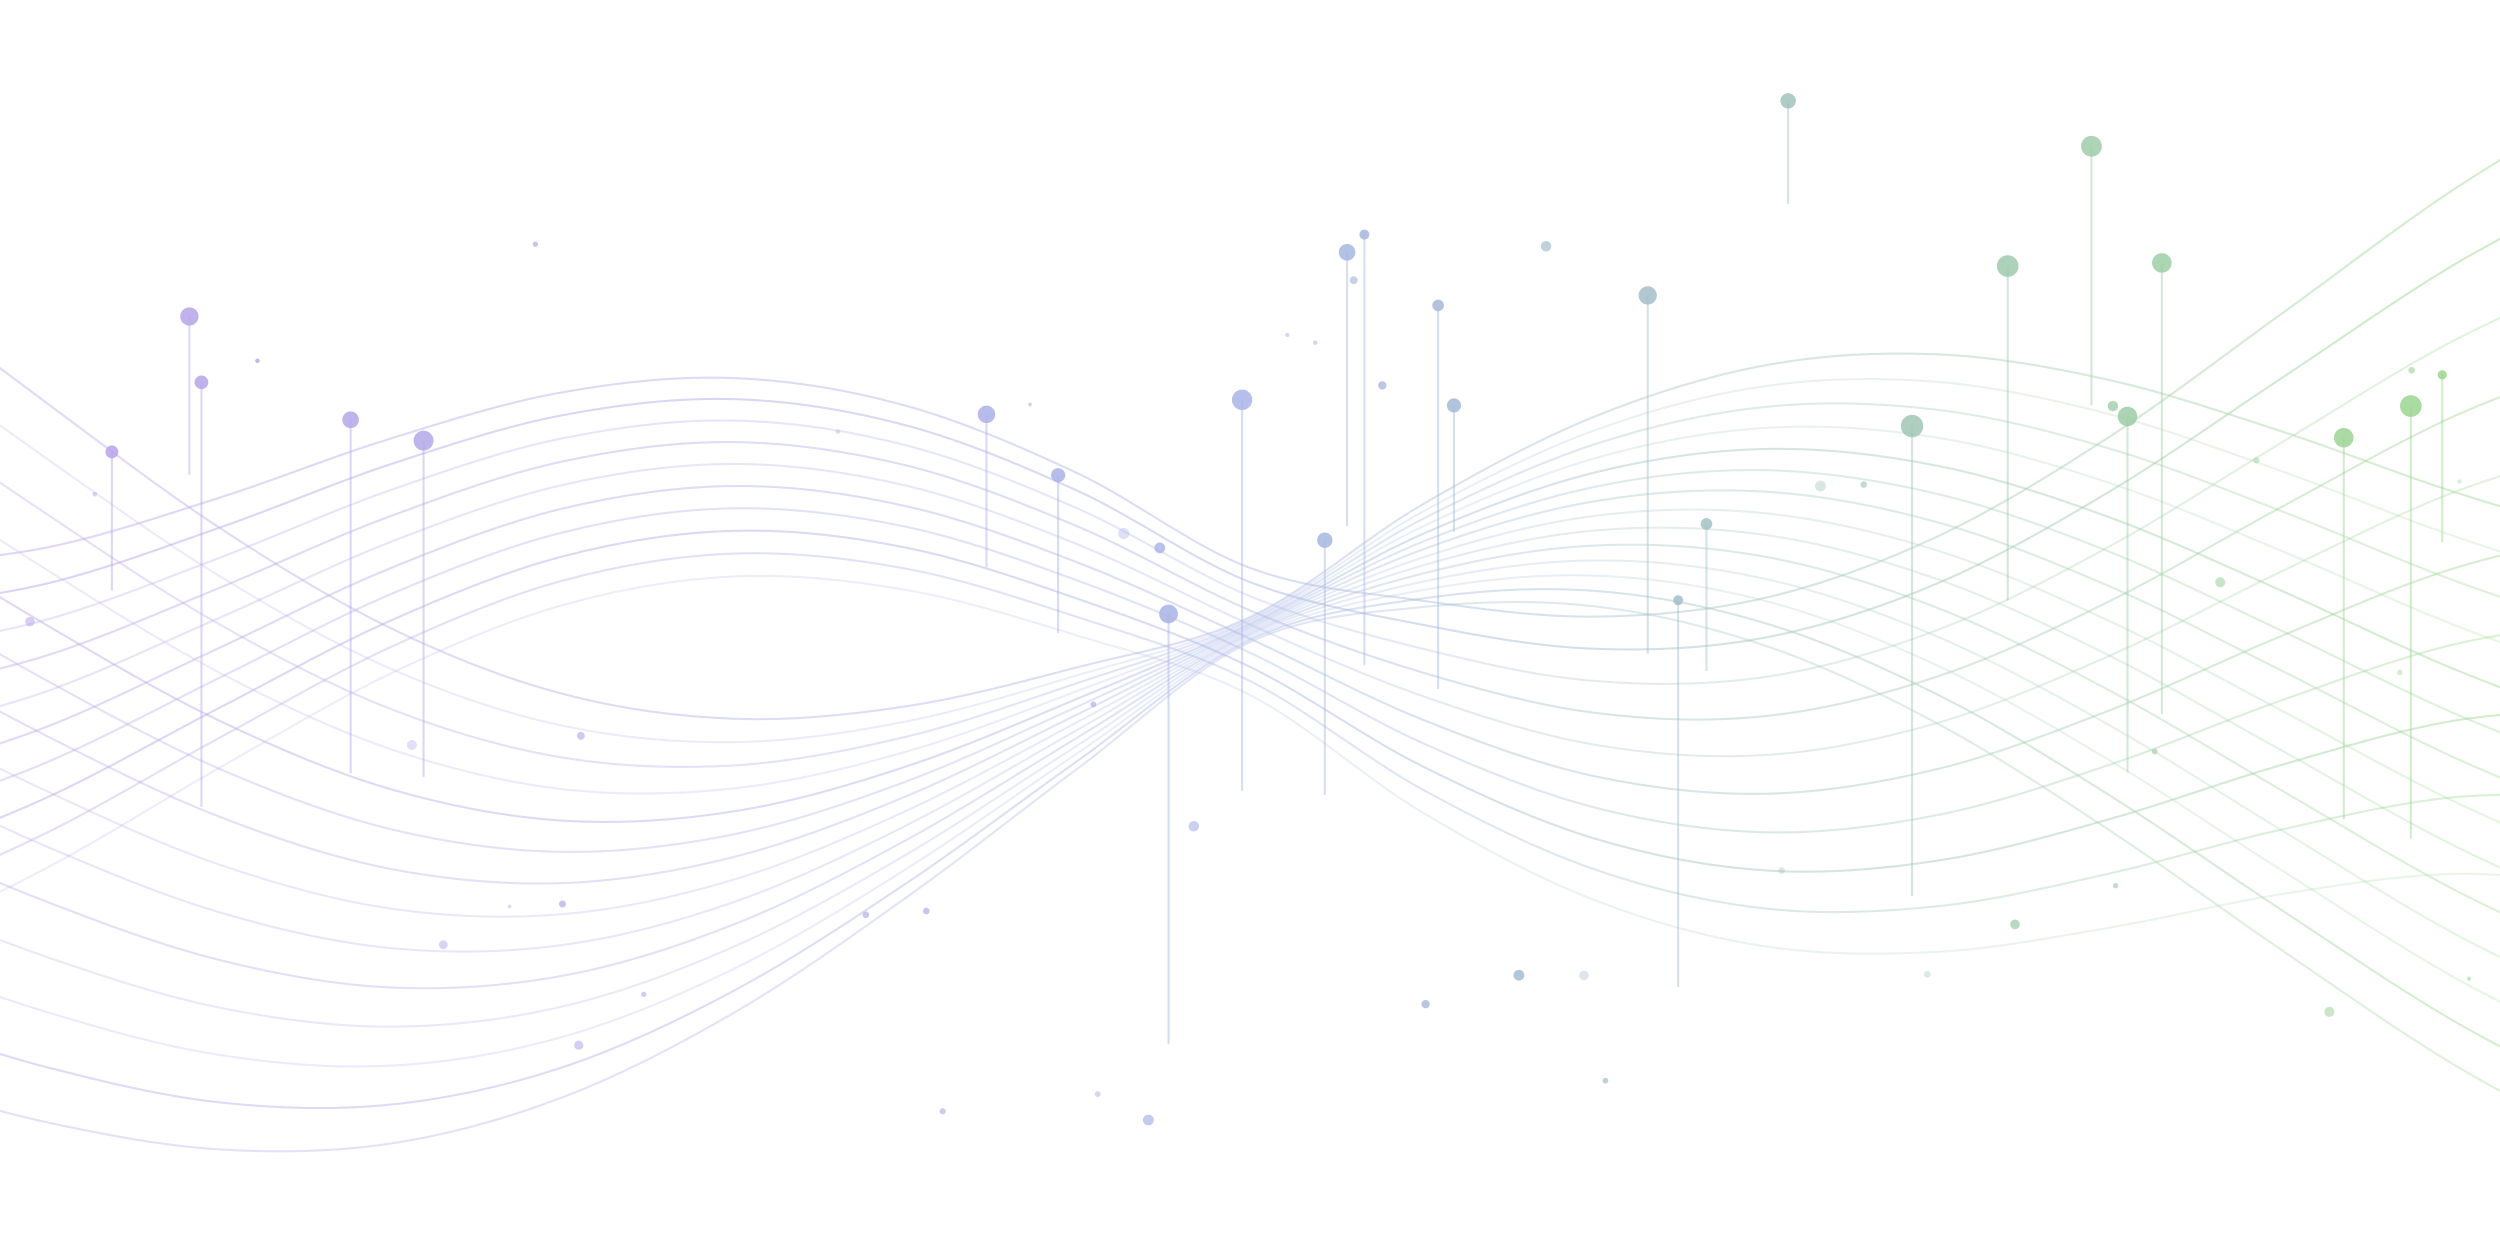
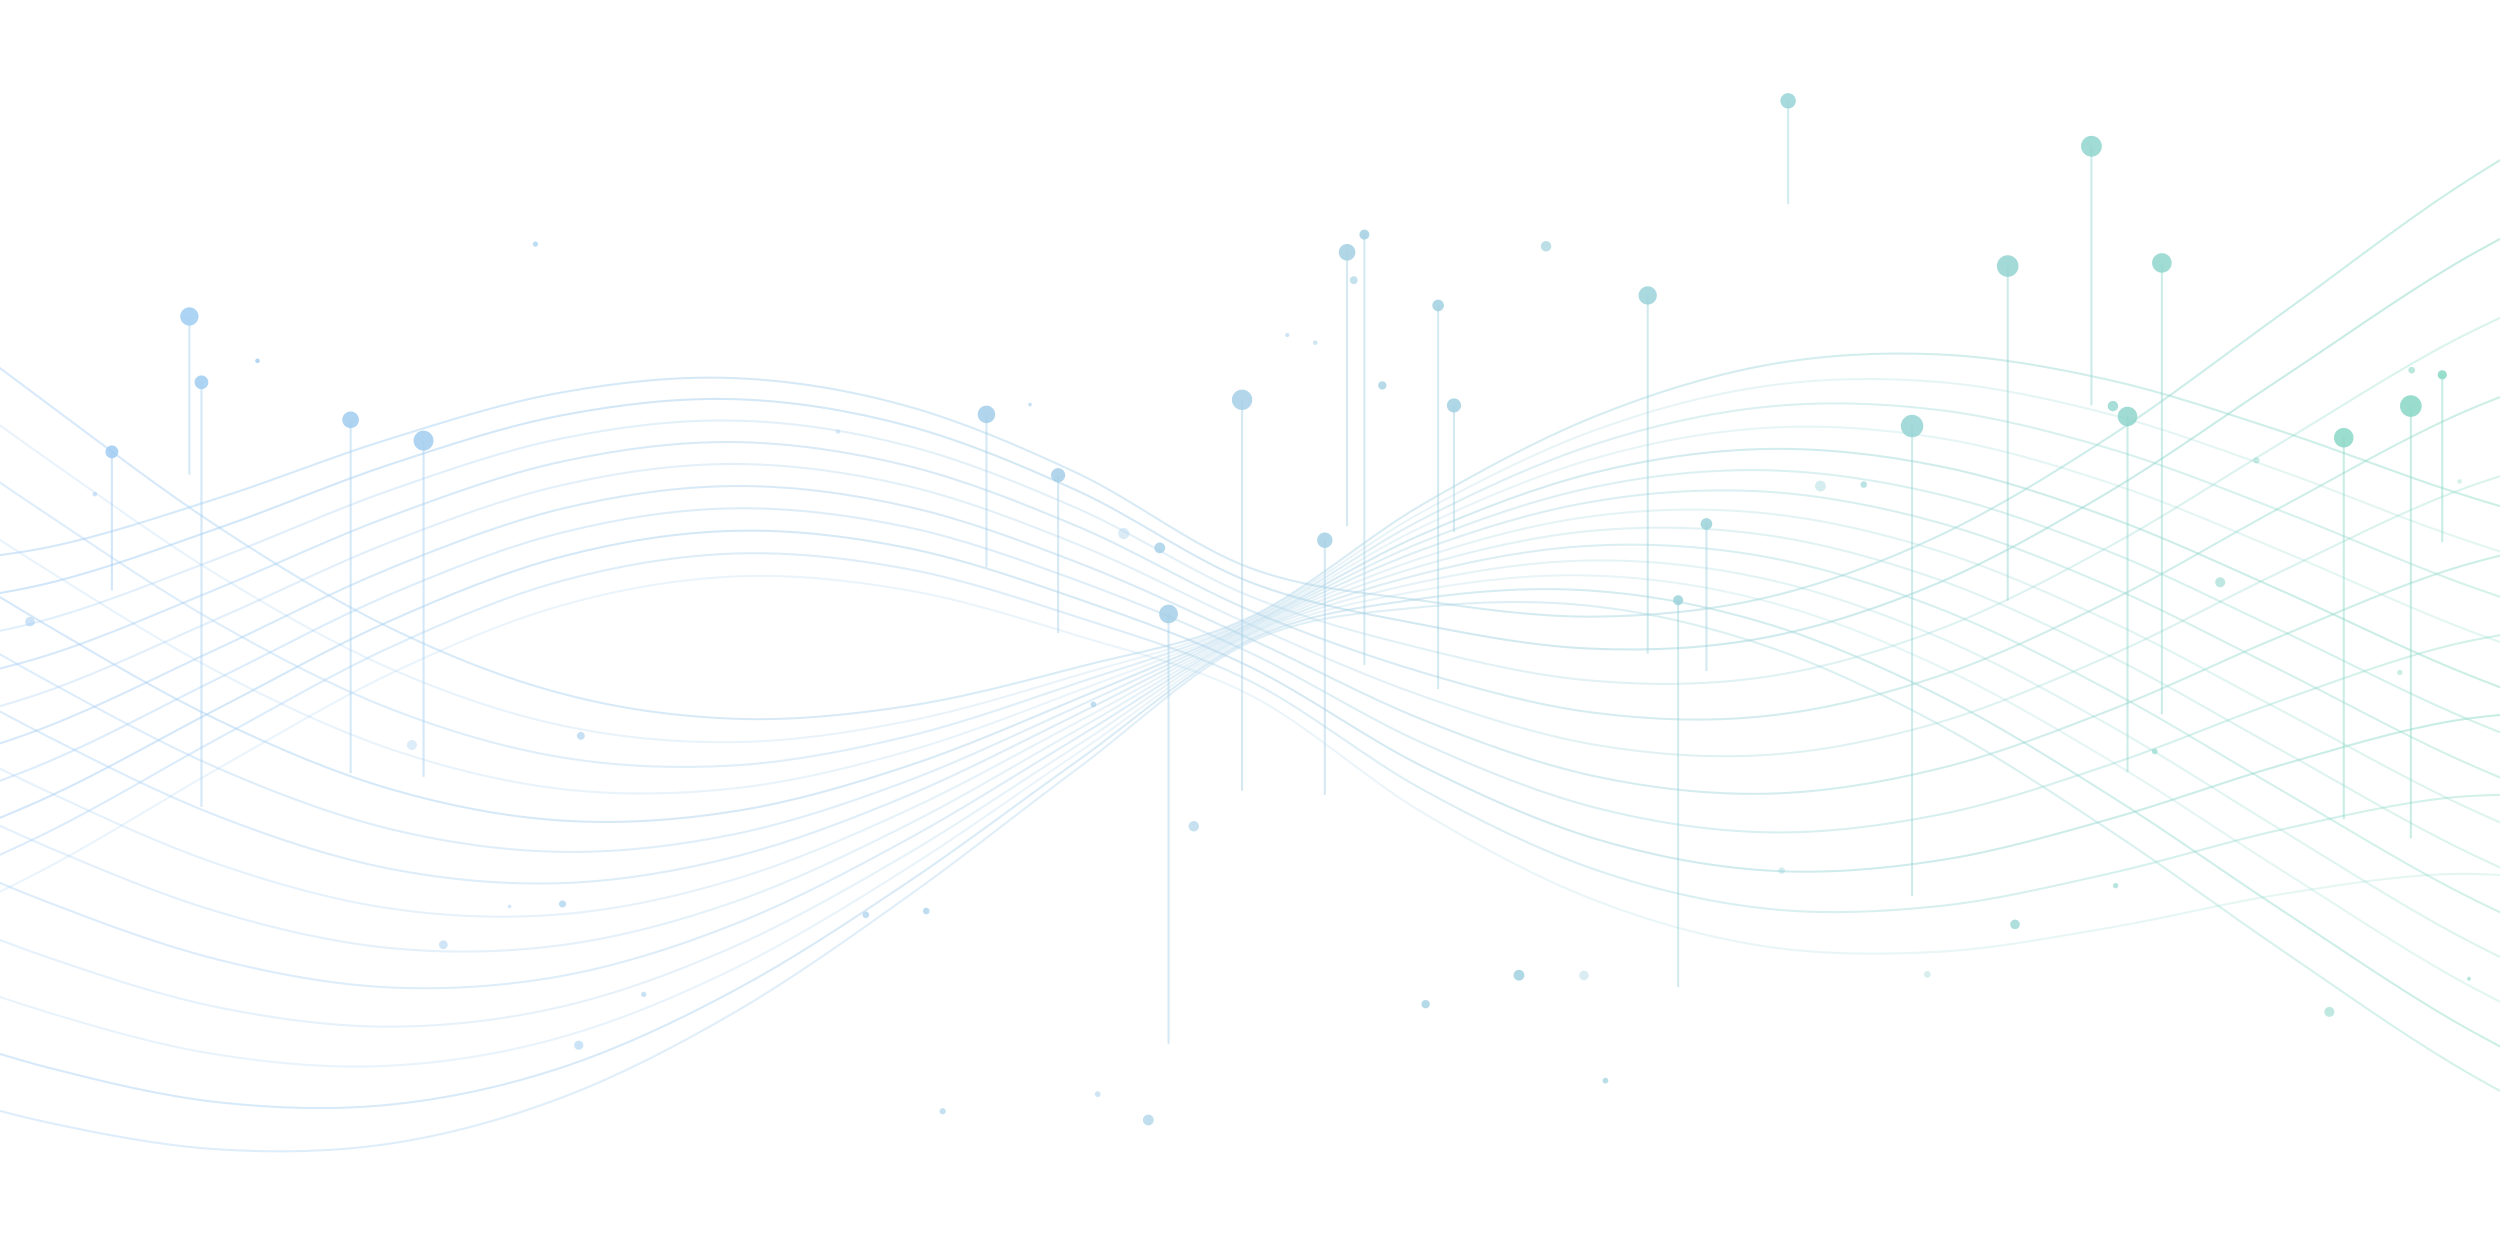
<svg xmlns="http://www.w3.org/2000/svg" viewBox="0 0 1200 600" width="1200" height="600">
  <defs>
    <linearGradient id="g" gradientUnits="userSpaceOnUse" x1="0" y1="0" x2="1200" y2="0">
-       <stop offset="0" stop-color="#b9a2ea" />
-       <stop offset="0.5" stop-color="#a7b4e6" />
-       <stop offset="1" stop-color="#9ad88a" />
+       <stop offset="0" stop-color="#9fcbf3" />
+       <stop offset="0.5" stop-color="#a6cfe6" />
+       <stop offset="1" stop-color="#86d8c2" />
    </linearGradient>
  </defs>
  <g fill="none" stroke="url(#g)" stroke-width="1">
    <path d="M-60.0 131.1C-46.3 141.5 -5.0 173.2 22.5 193.5C50.0 213.9 77.5 235.1 105.0 253.1C132.5 271.1 160.0 288.2 187.5 301.5C215.0 314.9 242.5 325.8 270.0 333.0C297.5 340.3 325.0 344.0 352.5 345.0C380.0 346.0 407.5 343.2 435.0 339.0C462.5 334.9 490.0 327.3 517.5 320.2C545.0 313.0 572.5 309.2 600.0 296.2C627.5 283.3 655.0 258.3 682.5 242.3C710.0 226.3 737.5 211.3 765.0 200.1C792.5 189.0 820.0 180.4 847.5 175.3C875.0 170.3 902.5 168.9 930.0 170.1C957.5 171.2 985.0 176.3 1012.5 182.4C1040.0 188.6 1067.5 198.1 1095.0 207.0C1122.5 216.0 1150.0 227.1 1177.5 236.0C1205.0 244.9 1246.3 256.3 1260.0 260.4" stroke-opacity="0.42" />
    <path d="M-60.0 160.6C-46.3 170.6 -5.0 200.9 22.5 220.2C50.0 239.5 77.5 259.5 105.0 276.3C132.5 293.1 160.0 309.0 187.5 321.0C215.0 333.0 242.5 342.5 270.0 348.3C297.5 354.2 325.0 356.6 352.5 356.2C380.0 355.9 407.5 351.7 435.0 346.3C462.5 340.9 490.0 332.2 517.5 324.0C545.0 315.8 572.5 310.1 600.0 297.0C627.5 284.0 655.0 260.9 682.5 245.8C710.0 230.8 737.5 216.8 765.0 206.7C792.5 196.7 820.0 189.2 847.5 185.3C875.0 181.4 902.5 181.1 930.0 183.3C957.5 185.6 985.0 191.7 1012.5 198.8C1040.0 206.0 1067.5 216.4 1095.0 226.1C1122.5 235.9 1150.0 247.7 1177.5 257.2C1205.0 266.8 1246.3 279.0 1260.0 283.4" stroke-opacity="0.23" />
    <path d="M-60.0 190.2C-46.3 199.6 -5.0 228.6 22.5 246.8C50.0 265.1 77.5 284.0 105.0 299.5C132.5 315.1 160.0 329.6 187.5 340.3C215.0 351.0 242.5 359.1 270.0 363.6C297.5 368.1 325.0 369.0 352.5 367.4C380.0 365.7 407.5 360.2 435.0 353.6C462.5 347.0 490.0 337.0 517.5 327.7C545.0 318.5 572.5 310.9 600.0 297.8C627.5 284.8 655.0 263.4 682.5 249.3C710.0 235.3 737.5 222.4 765.0 213.4C792.5 204.4 820.0 198.1 847.5 195.3C875.0 192.5 902.5 193.4 930.0 196.7C957.5 200.0 985.0 207.2 1012.5 215.3C1040.0 223.4 1067.5 234.7 1095.0 245.3C1122.5 255.8 1150.0 268.3 1177.5 278.5C1205.0 288.7 1246.3 301.7 1260.0 306.3" stroke-opacity="0.35" />
    <path d="M-60.0 219.8C-46.3 228.7 -5.0 256.3 22.5 273.5C50.0 290.6 77.5 308.3 105.0 322.7C132.5 337.1 160.0 350.2 187.5 359.6C215.0 368.9 242.5 375.6 270.0 378.8C297.5 381.9 325.0 381.4 352.5 378.4C380.0 375.4 407.5 368.6 435.0 360.8C462.5 353.0 490.0 341.9 517.5 331.5C545.0 321.1 572.5 311.8 600.0 298.7C627.5 285.6 655.0 266.0 682.5 252.9C710.0 239.8 737.5 228.1 765.0 220.1C792.5 212.2 820.0 207.1 847.5 205.4C875.0 203.7 902.5 205.7 930.0 210.1C957.5 214.5 985.0 222.7 1012.5 231.8C1040.0 240.8 1067.5 253.0 1095.0 264.4C1122.5 275.7 1150.0 289.0 1177.5 299.8C1205.0 310.6 1246.3 324.3 1260.0 329.2" stroke-opacity="0.24" />
    <path d="M-60.0 249.4C-46.3 257.9 -5.0 284.0 22.5 300.1C50.0 316.2 77.5 332.7 105.0 345.8C132.5 358.9 160.0 370.8 187.5 378.8C215.0 386.8 242.5 392.1 270.0 393.9C297.5 395.6 325.0 393.8 352.5 389.4C380.0 385.1 407.5 377.0 435.0 367.9C462.5 358.9 490.0 346.7 517.5 335.2C545.0 323.8 572.5 312.6 600.0 299.5C627.5 286.4 655.0 268.6 682.5 256.5C710.0 244.4 737.5 233.8 765.0 226.9C792.5 220.1 820.0 216.1 847.5 215.5C875.0 215.0 902.5 218.1 930.0 223.6C957.5 229.0 985.0 238.3 1012.5 248.3C1040.0 258.3 1067.5 271.4 1095.0 283.5C1122.5 295.6 1150.0 309.6 1177.5 321.0C1205.0 332.4 1246.3 346.8 1260.0 352.0" stroke-opacity="0.43" />
    <path d="M-60.0 279.0C-46.3 287.0 -5.0 311.7 22.5 326.7C50.0 341.7 77.5 357.0 105.0 368.9C132.5 380.8 160.0 391.3 187.5 398.0C215.0 404.6 242.5 408.5 270.0 408.9C297.5 409.3 325.0 406.0 352.5 400.4C380.0 394.8 407.5 385.3 435.0 375.1C462.5 364.8 490.0 351.4 517.5 339.0C545.0 326.5 572.5 313.5 600.0 300.4C627.5 287.2 655.0 271.3 682.5 260.2C710.0 249.1 737.5 239.5 765.0 233.8C792.5 228.0 820.0 225.2 847.5 225.7C875.0 226.3 902.5 230.6 930.0 237.1C957.5 243.6 985.0 253.9 1012.5 264.8C1040.0 275.8 1067.5 289.8 1095.0 302.7C1122.5 315.6 1150.0 330.2 1177.5 342.2C1205.0 354.2 1246.3 369.3 1260.0 374.8" stroke-opacity="0.35" />
    <path d="M-60.0 308.7C-46.3 316.1 -5.0 339.4 22.5 353.3C50.0 367.2 77.5 381.3 105.0 391.9C132.5 402.6 160.0 411.7 187.5 417.1C215.0 422.4 242.5 424.8 270.0 423.9C297.5 422.9 325.0 418.2 352.5 411.3C380.0 404.3 407.5 393.6 435.0 382.2C462.5 370.7 490.0 356.2 517.5 342.7C545.0 329.2 572.5 314.4 600.0 301.3C627.5 288.1 655.0 274.0 682.5 263.9C710.0 253.8 737.5 245.3 765.0 240.7C792.5 236.0 820.0 234.4 847.5 236.0C875.0 237.7 902.5 243.1 930.0 250.7C957.5 258.3 985.0 269.6 1012.5 281.4C1040.0 293.3 1067.5 308.2 1095.0 321.8C1122.5 335.5 1150.0 350.8 1177.5 363.4C1205.0 376.0 1246.3 391.8 1260.0 397.5" stroke-opacity="0.36" />
    <path d="M-60.0 338.3C-46.3 345.2 -5.0 367.1 22.5 379.8C50.0 392.6 77.5 405.5 105.0 414.9C132.5 424.3 160.0 432.1 187.5 436.1C215.0 440.1 242.5 441.1 270.0 438.8C297.5 436.5 325.0 430.4 352.5 422.1C380.0 413.9 407.5 401.8 435.0 389.2C462.5 376.6 490.0 360.9 517.5 346.4C545.0 331.9 572.5 315.3 600.0 302.2C627.5 289.0 655.0 276.8 682.5 267.7C710.0 258.6 737.5 251.2 765.0 247.7C792.5 244.1 820.0 243.6 847.5 246.4C875.0 249.2 902.5 255.7 930.0 264.3C957.5 272.9 985.0 285.3 1012.5 298.1C1040.0 310.8 1067.5 326.6 1095.0 341.0C1122.5 355.4 1150.0 371.3 1177.5 384.5C1205.0 397.7 1246.3 414.2 1260.0 420.2" stroke-opacity="0.27" />
    <path d="M-60.0 368.0C-46.3 374.4 -5.0 394.7 22.5 406.4C50.0 418.0 77.5 429.7 105.0 437.8C132.5 446.0 160.0 452.4 187.5 455.1C215.0 457.7 242.5 457.3 270.0 453.6C297.5 449.9 325.0 442.5 352.5 432.9C380.0 423.3 407.5 410.0 435.0 396.2C462.5 382.4 490.0 365.7 517.5 350.1C545.0 334.6 572.5 316.2 600.0 303.1C627.5 290.0 655.0 279.6 682.5 271.5C710.0 263.5 737.5 257.2 765.0 254.7C792.5 252.3 820.0 252.9 847.5 256.8C875.0 260.7 902.5 268.4 930.0 278.0C957.5 287.7 985.0 301.0 1012.5 314.7C1040.0 328.4 1067.5 345.0 1095.0 360.1C1122.5 375.3 1150.0 391.9 1177.5 405.7C1205.0 419.5 1246.3 436.6 1260.0 442.8" stroke-opacity="0.29" />
    <path d="M-60.0 397.6C-46.3 403.5 -5.0 422.4 22.5 432.9C50.0 443.4 77.5 453.9 105.0 460.7C132.5 467.6 160.0 472.7 187.5 474.0C215.0 475.2 242.5 473.4 270.0 468.4C297.5 463.3 325.0 454.5 352.5 443.6C380.0 432.8 407.5 418.2 435.0 403.2C462.5 388.2 490.0 370.4 517.5 353.8C545.0 337.3 572.5 317.1 600.0 304.1C627.5 291.0 655.0 282.4 682.5 275.4C710.0 268.4 737.5 263.2 765.0 261.9C792.5 260.5 820.0 262.3 847.5 267.3C875.0 272.3 902.5 281.1 930.0 291.8C957.5 302.5 985.0 316.8 1012.5 331.4C1040.0 346.0 1067.5 363.4 1095.0 379.3C1122.5 395.2 1150.0 412.4 1177.5 426.8C1205.0 441.1 1246.3 458.9 1260.0 465.4" stroke-opacity="0.37" />
    <path d="M-60.0 427.3C-46.3 432.6 -5.0 450.0 22.5 459.4C50.0 468.8 77.5 478.0 105.0 483.6C132.5 489.1 160.0 492.9 187.5 492.8C215.0 492.7 242.5 489.5 270.0 483.1C297.5 476.7 325.0 466.4 352.5 454.3C380.0 442.1 407.5 426.3 435.0 410.2C462.5 394.0 490.0 375.1 517.5 357.6C545.0 340.0 572.5 318.1 600.0 305.0C627.5 292.0 655.0 285.3 682.5 279.3C710.0 273.3 737.5 269.3 765.0 269.0C792.5 268.8 820.0 271.8 847.5 277.9C875.0 284.0 902.5 293.9 930.0 305.6C957.5 317.3 985.0 332.7 1012.5 348.1C1040.0 363.6 1067.5 381.8 1095.0 398.4C1122.5 415.1 1150.0 432.9 1177.5 447.8C1205.0 462.7 1246.3 481.2 1260.0 487.9" stroke-opacity="0.27" />
    <path d="M-60.0 457.0C-46.3 461.8 -5.0 477.6 22.5 485.8C50.0 494.1 77.5 502.1 105.0 506.3C132.5 510.6 160.0 513.0 187.5 511.5C215.0 510.1 242.5 505.5 270.0 497.7C297.5 489.9 325.0 478.3 352.5 464.9C380.0 451.5 407.5 434.4 435.0 417.1C462.5 399.8 490.0 379.8 517.5 361.3C545.0 342.8 572.5 319.1 600.0 306.1C627.5 293.1 655.0 288.3 682.5 283.3C710.0 278.3 737.5 275.4 765.0 276.3C792.5 277.2 820.0 281.3 847.5 288.5C875.0 295.7 902.5 306.7 930.0 319.5C957.5 332.2 985.0 348.5 1012.5 364.9C1040.0 381.3 1067.5 400.3 1095.0 417.6C1122.5 434.9 1150.0 453.4 1177.5 468.9C1205.0 484.3 1246.3 503.4 1260.0 510.3" stroke-opacity="0.24" />
    <path d="M-60.0 486.6C-46.3 490.9 -5.0 505.2 22.5 512.3C50.0 519.3 77.5 526.1 105.0 529.1C132.5 532.1 160.0 533.0 187.5 530.2C215.0 527.4 242.5 521.4 270.0 512.3C297.5 503.1 325.0 490.2 352.5 475.4C380.0 460.7 407.5 442.4 435.0 424.0C462.5 405.6 490.0 384.5 517.5 365.0C545.0 345.5 572.5 320.1 600.0 307.1C627.5 294.2 655.0 291.3 682.5 287.3C710.0 283.4 737.5 281.6 765.0 283.6C792.5 285.6 820.0 290.9 847.5 299.2C875.0 307.5 902.5 319.6 930.0 333.4C957.5 347.1 985.0 364.4 1012.5 381.7C1040.0 398.9 1067.5 418.7 1095.0 436.7C1122.5 454.8 1150.0 473.9 1177.5 489.9C1205.0 505.9 1246.3 525.6 1260.0 532.7" stroke-opacity="0.42" />
    <path d="M-60.0 516.3C-46.3 520.0 -5.0 532.8 22.5 538.7C50.0 544.6 77.5 550.0 105.0 551.7C132.5 553.4 160.0 553.0 187.5 548.9C215.0 544.7 242.5 537.2 270.0 526.7C297.5 516.3 325.0 501.9 352.5 486.0C380.0 470.0 407.5 450.4 435.0 430.8C462.5 411.3 490.0 389.1 517.5 368.7C545.0 348.3 572.5 321.1 600.0 308.2C627.5 295.3 655.0 294.3 682.5 291.4C710.0 288.6 737.5 287.9 765.0 291.0C792.5 294.1 820.0 300.6 847.5 310.0C875.0 319.3 902.5 332.6 930.0 347.3C957.5 362.1 985.0 380.4 1012.5 398.5C1040.0 416.6 1067.5 437.2 1095.0 455.9C1122.5 474.6 1150.0 494.3 1177.5 510.8C1205.0 527.4 1246.3 547.7 1260.0 555.1" stroke-opacity="0.35" />
    <path d="M-60.0 272.4C-46.3 270.8 -5.0 268.4 22.5 262.8C50.0 257.2 77.5 247.7 105.0 239.0C132.5 230.3 160.0 218.9 187.5 210.5C215.0 202.0 242.5 193.1 270.0 188.3C297.5 183.4 325.0 180.4 352.5 181.5C380.0 182.6 407.5 187.2 435.0 194.8C462.5 202.5 490.0 214.4 517.5 227.3C545.0 240.3 572.5 262.4 600.0 272.6C627.5 282.8 655.0 284.4 682.5 288.3C710.0 292.2 737.5 296.2 765.0 296.0C792.5 295.7 820.0 293.3 847.5 286.9C875.0 280.5 902.5 270.4 930.0 257.5C957.5 244.6 985.0 227.5 1012.5 209.7C1040.0 191.9 1067.5 170.5 1095.0 150.7C1122.5 131.0 1150.0 109.3 1177.5 91.1C1205.0 72.9 1246.3 49.7 1260.0 41.5" stroke-opacity="0.44" />
    <path d="M-60.0 293.2C-46.3 291.0 -5.0 286.8 22.5 280.1C50.0 273.5 77.5 263.0 105.0 253.4C132.5 243.9 160.0 231.9 187.5 222.8C215.0 213.8 242.5 204.5 270.0 199.3C297.5 194.1 325.0 190.8 352.5 191.6C380.0 192.4 407.5 196.9 435.0 204.2C462.5 211.6 490.0 223.2 517.5 235.7C545.0 248.3 572.5 268.7 600.0 279.4C627.5 290.0 655.0 294.5 682.5 299.8C710.0 305.2 737.5 310.4 765.0 311.4C792.5 312.5 820.0 311.2 847.5 306.0C875.0 300.7 902.5 291.7 930.0 280.0C957.5 268.3 985.0 252.4 1012.5 236.0C1040.0 219.6 1067.5 199.7 1095.0 181.6C1122.5 163.5 1150.0 143.7 1177.5 127.3C1205.0 111.0 1246.3 91.0 1260.0 83.7" stroke-opacity="0.47" />
    <path d="M-60.0 313.9C-46.3 311.1 -5.0 305.1 22.5 297.4C50.0 289.7 77.5 278.2 105.0 267.9C132.5 257.5 160.0 244.8 187.5 235.2C215.0 225.6 242.5 215.9 270.0 210.4C297.5 204.8 325.0 201.3 352.5 201.9C380.0 202.4 407.5 206.7 435.0 213.8C462.5 220.8 490.0 232.2 517.5 244.2C545.0 256.3 572.5 275.0 600.0 286.2C627.5 297.3 655.0 304.5 682.5 311.3C710.0 318.1 737.5 324.6 765.0 326.8C792.5 329.1 820.0 328.9 847.5 324.9C875.0 320.8 902.5 312.8 930.0 302.4C957.5 292.0 985.0 277.3 1012.5 262.3C1040.0 247.4 1067.5 229.0 1095.0 212.5C1122.5 196.1 1150.0 178.0 1177.5 163.6C1205.0 149.2 1246.3 132.3 1260.0 126.0" stroke-opacity="0.31" />
    <path d="M-60.0 334.5C-46.3 331.2 -5.0 323.3 22.5 314.6C50.0 305.9 77.5 293.5 105.0 282.3C132.5 271.1 160.0 257.8 187.5 247.7C215.0 237.5 242.5 227.4 270.0 221.5C297.5 215.6 325.0 211.9 352.5 212.2C380.0 212.6 407.5 216.7 435.0 223.4C462.5 230.2 490.0 241.2 517.5 252.8C545.0 264.4 572.5 281.3 600.0 293.0C627.5 304.6 655.0 314.5 682.5 322.7C710.0 330.9 737.5 338.6 765.0 342.1C792.5 345.6 820.0 346.6 847.5 343.7C875.0 340.8 902.5 333.9 930.0 324.7C957.5 315.6 985.0 302.2 1012.5 288.6C1040.0 275.1 1067.5 258.2 1095.0 243.4C1122.5 228.7 1150.0 212.5 1177.5 200.0C1205.0 187.5 1246.3 173.7 1260.0 168.5" stroke-opacity="0.41" />
    <path d="M-60.0 355.0C-46.3 351.2 -5.0 341.5 22.5 331.8C50.0 322.0 77.5 308.6 105.0 296.7C132.5 284.8 160.0 270.8 187.5 260.1C215.0 249.5 242.5 239.0 270.0 232.8C297.5 226.5 325.0 222.7 352.5 222.7C380.0 222.8 407.5 226.7 435.0 233.1C462.5 239.6 490.0 250.3 517.5 261.4C545.0 272.5 572.5 287.6 600.0 299.8C627.5 311.9 655.0 324.4 682.5 334.0C710.0 343.6 737.5 352.6 765.0 357.4C792.5 362.1 820.0 364.1 847.5 362.4C875.0 360.7 902.5 354.9 930.0 347.0C957.5 339.0 985.0 326.9 1012.5 314.8C1040.0 302.7 1067.5 287.4 1095.0 274.3C1122.5 261.3 1150.0 246.9 1177.5 236.4C1205.0 225.8 1246.3 215.3 1260.0 211.0" stroke-opacity="0.30" />
    <path d="M-60.0 375.4C-46.3 371.0 -5.0 359.6 22.5 348.8C50.0 338.1 77.5 323.8 105.0 311.1C132.5 298.4 160.0 283.8 187.5 272.7C215.0 261.5 242.5 250.7 270.0 244.1C297.5 237.6 325.0 233.5 352.5 233.3C380.0 233.1 407.5 236.8 435.0 243.0C462.5 249.1 490.0 259.5 517.5 270.1C545.0 280.7 572.5 294.0 600.0 306.6C627.5 319.1 655.0 334.3 682.5 345.3C710.0 356.3 737.5 366.5 765.0 372.5C792.5 378.4 820.0 381.5 847.5 381.0C875.0 380.4 902.5 375.8 930.0 369.1C957.5 362.5 985.0 351.6 1012.5 341.0C1040.0 330.3 1067.5 316.6 1095.0 305.3C1122.5 293.9 1150.0 281.5 1177.5 272.9C1205.0 264.3 1246.3 256.9 1260.0 253.7" stroke-opacity="0.41" />
    <path d="M-60.0 395.8C-46.3 390.8 -5.0 377.6 22.5 365.9C50.0 354.2 77.5 339.0 105.0 325.5C132.5 312.1 160.0 296.9 187.5 285.2C215.0 273.6 242.5 262.4 270.0 255.6C297.5 248.7 325.0 244.4 352.5 244.0C380.0 243.6 407.5 247.1 435.0 252.9C462.5 258.7 490.0 268.7 517.5 278.8C545.0 288.8 572.5 300.4 600.0 313.3C627.5 326.3 655.0 344.2 682.5 356.5C710.0 368.9 737.5 380.3 765.0 387.5C792.5 394.6 820.0 398.8 847.5 399.5C875.0 400.1 902.5 396.6 930.0 391.2C957.5 385.8 985.0 376.3 1012.5 367.1C1040.0 358.0 1067.5 345.8 1095.0 336.2C1122.5 326.6 1150.0 316.0 1177.5 309.4C1205.0 302.8 1246.3 298.6 1260.0 296.4" stroke-opacity="0.37" />
    <path d="M-60.0 416.0C-46.3 410.5 -5.0 395.5 22.5 382.8C50.0 370.2 77.5 354.1 105.0 339.9C132.5 325.8 160.0 310.0 187.5 297.9C215.0 285.7 242.5 274.3 270.0 267.1C297.5 259.9 325.0 255.5 352.5 254.8C380.0 254.1 407.5 257.4 435.0 262.9C462.5 268.4 490.0 278.0 517.5 287.5C545.0 297.1 572.5 306.8 600.0 320.1C627.5 333.5 655.0 354.0 682.5 367.7C710.0 381.4 737.5 394.0 765.0 402.4C792.5 410.7 820.0 416.0 847.5 417.8C875.0 419.6 902.5 417.3 930.0 413.1C957.5 409.0 985.0 400.9 1012.5 393.2C1040.0 385.5 1067.5 375.1 1095.0 367.2C1122.5 359.3 1150.0 350.7 1177.5 346.0C1205.0 341.4 1246.3 340.4 1260.0 339.3" stroke-opacity="0.45" />
    <path d="M-60.0 436.1C-46.3 430.1 -5.0 413.4 22.5 399.7C50.0 386.1 77.5 369.2 105.0 354.3C132.5 339.5 160.0 323.2 187.5 310.6C215.0 298.0 242.5 286.2 270.0 278.7C297.5 271.3 325.0 266.7 352.5 265.7C380.0 264.8 407.5 267.9 435.0 273.0C462.5 278.1 490.0 287.4 517.5 296.3C545.0 305.3 572.5 313.1 600.0 326.9C627.5 340.6 655.0 363.7 682.5 378.8C710.0 393.8 737.5 407.6 765.0 417.2C792.5 426.7 820.0 433.1 847.5 436.1C875.0 439.1 902.5 437.8 930.0 435.0C957.5 432.2 985.0 425.4 1012.5 419.3C1040.0 413.1 1067.5 404.3 1095.0 398.2C1122.5 392.1 1150.0 385.4 1177.5 382.7C1205.0 380.1 1246.3 382.3 1260.0 382.2" stroke-opacity="0.37" />
    <path d="M-60.0 456.2C-46.3 449.6 -5.0 431.2 22.5 416.6C50.0 402.0 77.5 384.3 105.0 368.7C132.5 353.2 160.0 336.4 187.5 323.3C215.0 310.3 242.5 298.2 270.0 290.5C297.5 282.7 325.0 278.0 352.5 276.7C380.0 275.5 407.5 278.4 435.0 283.2C462.5 287.9 490.0 296.8 517.5 305.2C545.0 313.6 572.5 319.5 600.0 333.6C627.5 347.7 655.0 373.4 682.5 389.8C710.0 406.2 737.5 421.2 765.0 431.9C792.5 442.6 820.0 450.1 847.5 454.3C875.0 458.4 902.5 458.3 930.0 456.9C957.5 455.4 985.0 449.9 1012.5 445.3C1040.0 440.7 1067.5 433.5 1095.0 429.2C1122.5 424.9 1150.0 420.2 1177.5 419.5C1205.0 418.9 1246.3 424.3 1260.0 425.3" stroke-opacity="0.22" />
  </g>
-   <path d="M1037.7 126.2V342.8" stroke="#9ecea3" stroke-opacity="0.45" stroke-width="1" />
-   <circle cx="1037.7" cy="126.2" r="4.7" fill="#9ecea3" fill-opacity="0.85" />
-   <path d="M507.9 228.1V303.9" stroke="#aab1e7" stroke-opacity="0.45" stroke-width="1" />
-   <circle cx="507.9" cy="228.1" r="3.4" fill="#aab1e7" fill-opacity="0.85" />
-   <path d="M858.3 48.4V97.9" stroke="#a1c3be" stroke-opacity="0.45" stroke-width="1" />
-   <circle cx="858.3" cy="48.4" r="3.7" fill="#a1c3be" fill-opacity="0.85" />
-   <path d="M1021.2 199.9V370.7" stroke="#9ecda5" stroke-opacity="0.45" stroke-width="1" />
-   <circle cx="1021.2" cy="199.9" r="4.7" fill="#9ecda5" fill-opacity="0.85" />
-   <path d="M697.9 194.6V255.4" stroke="#a5bad7" stroke-opacity="0.45" stroke-width="1" />
-   <circle cx="697.9" cy="194.6" r="3.4" fill="#a5bad7" fill-opacity="0.85" />
-   <path d="M635.9 259.3V381.6" stroke="#a6b6e0" stroke-opacity="0.45" stroke-width="1" />
-   <circle cx="635.9" cy="259.3" r="3.7" fill="#a6b6e0" fill-opacity="0.85" />
-   <path d="M596.2 191.9V379.6" stroke="#a7b4e6" stroke-opacity="0.45" stroke-width="1" />
-   <circle cx="596.2" cy="191.9" r="4.9" fill="#a7b4e6" fill-opacity="0.85" />
-   <path d="M790.9 141.8V313.8" stroke="#a3bfc9" stroke-opacity="0.45" stroke-width="1" />
-   <circle cx="790.9" cy="141.8" r="4.4" fill="#a3bfc9" fill-opacity="0.85" />
-   <path d="M560.9 294.7V501.2" stroke="#a8b3e6" stroke-opacity="0.45" stroke-width="1" />
-   <circle cx="560.9" cy="294.7" r="4.5" fill="#a8b3e6" fill-opacity="0.85" />
-   <path d="M805.5 288.1V473.8" stroke="#a3c0c6" stroke-opacity="0.45" stroke-width="1" />
-   <circle cx="805.5" cy="288.1" r="2.4" fill="#a3c0c6" fill-opacity="0.85" />
-   <path d="M96.7 183.5V387.3" stroke="#b6a5e9" stroke-opacity="0.45" stroke-width="1" />
-   <circle cx="96.7" cy="183.5" r="3.3" fill="#b6a5e9" fill-opacity="0.85" />
-   <path d="M646.6 121.1V252.5" stroke="#a6b7df" stroke-opacity="0.45" stroke-width="1" />
-   <circle cx="646.6" cy="121.1" r="4.0" fill="#a6b7df" fill-opacity="0.85" />
-   <path d="M690.3 146.6V330.7" stroke="#a5b9d8" stroke-opacity="0.45" stroke-width="1" />
-   <circle cx="690.3" cy="146.6" r="2.8" fill="#a5b9d8" fill-opacity="0.85" />
-   <path d="M1125.0 210.1V393.2" stroke="#9cd495" stroke-opacity="0.45" stroke-width="1" />
-   <circle cx="1125.0" cy="210.1" r="4.7" fill="#9cd495" fill-opacity="0.85" />
-   <path d="M90.9 151.9V227.8" stroke="#b6a5e9" stroke-opacity="0.45" stroke-width="1" />
-   <circle cx="90.9" cy="151.9" r="4.4" fill="#b6a5e9" fill-opacity="0.85" />
-   <path d="M917.8 204.5V430.1" stroke="#a0c7b5" stroke-opacity="0.45" stroke-width="1" />
-   <circle cx="917.8" cy="204.5" r="5.4" fill="#a0c7b5" fill-opacity="0.85" />
-   <path d="M1157.2 194.9V402.4" stroke="#9bd591" stroke-opacity="0.45" stroke-width="1" />
-   <circle cx="1157.2" cy="194.9" r="5.2" fill="#9bd591" fill-opacity="0.85" />
-   <path d="M963.7 127.7V288.3" stroke="#9fcaae" stroke-opacity="0.45" stroke-width="1" />
-   <circle cx="963.7" cy="127.7" r="5.2" fill="#9fcaae" fill-opacity="0.85" />
-   <path d="M473.5 198.9V272.3" stroke="#abb0e7" stroke-opacity="0.45" stroke-width="1" />
-   <circle cx="473.5" cy="198.9" r="4.2" fill="#abb0e7" fill-opacity="0.85" />
-   <path d="M654.9 112.6V319.2" stroke="#a6b7de" stroke-opacity="0.45" stroke-width="1" />
-   <circle cx="654.9" cy="112.6" r="2.4" fill="#a6b7de" fill-opacity="0.85" />
-   <path d="M1003.9 70.2V194.6" stroke="#9ecca8" stroke-opacity="0.45" stroke-width="1" />
-   <circle cx="1003.9" cy="70.2" r="5.0" fill="#9ecca8" fill-opacity="0.85" />
-   <path d="M53.7 216.9V283.5" stroke="#b7a4ea" stroke-opacity="0.45" stroke-width="1" />
-   <circle cx="53.7" cy="216.9" r="3.1" fill="#b7a4ea" fill-opacity="0.85" />
-   <path d="M1172.3 179.9V260.2" stroke="#9bd68e" stroke-opacity="0.45" stroke-width="1" />
-   <circle cx="1172.3" cy="179.9" r="2.2" fill="#9bd68e" fill-opacity="0.85" />
-   <path d="M203.3 211.5V372.9" stroke="#b3a8e9" stroke-opacity="0.45" stroke-width="1" />
-   <circle cx="203.3" cy="211.5" r="4.8" fill="#b3a8e9" fill-opacity="0.85" />
-   <path d="M819.1 251.5V322.1" stroke="#a2c1c4" stroke-opacity="0.45" stroke-width="1" />
-   <circle cx="819.1" cy="251.5" r="2.8" fill="#a2c1c4" fill-opacity="0.85" />
-   <path d="M168.3 201.5V371.1" stroke="#b4a7e9" stroke-opacity="0.45" stroke-width="1" />
-   <circle cx="168.3" cy="201.5" r="4.0" fill="#b4a7e9" fill-opacity="0.85" />
-   <circle cx="873.8" cy="233.3" r="2.6" fill="#a1c4bc" fill-opacity="0.40" />
-   <circle cx="1157.6" cy="177.7" r="1.6" fill="#9bd591" fill-opacity="0.60" />
-   <circle cx="524.8" cy="338.1" r="1.4" fill="#a9b2e7" fill-opacity="0.69" />
-   <circle cx="14.4" cy="298.4" r="2.3" fill="#b9a2ea" fill-opacity="0.52" />
-   <circle cx="539.4" cy="256.1" r="2.7" fill="#a9b2e6" fill-opacity="0.39" />
-   <circle cx="123.6" cy="173.2" r="1.1" fill="#b5a6e9" fill-opacity="0.78" />
-   <circle cx="925.1" cy="467.7" r="1.6" fill="#a0c8b4" fill-opacity="0.38" />
-   <circle cx="402.2" cy="207.2" r="1.1" fill="#adaee7" fill-opacity="0.41" />
-   <circle cx="494.4" cy="194.2" r="0.9" fill="#aab1e7" fill-opacity="0.62" />
-   <circle cx="556.7" cy="263.0" r="2.6" fill="#a8b3e6" fill-opacity="0.80" />
-   <circle cx="1083.1" cy="221.0" r="1.5" fill="#9dd19c" fill-opacity="0.49" />
-   <circle cx="244.6" cy="435.1" r="0.9" fill="#b2a9e8" fill-opacity="0.45" />
-   <circle cx="452.5" cy="533.4" r="1.5" fill="#abb0e7" fill-opacity="0.63" />
-   <circle cx="197.7" cy="357.6" r="2.4" fill="#b3a8e9" fill-opacity="0.36" />
-   <circle cx="1180.6" cy="231.1" r="1.1" fill="#9ad78d" fill-opacity="0.36" />
-   <circle cx="573.0" cy="396.6" r="2.5" fill="#a8b3e6" fill-opacity="0.62" />
-   <circle cx="684.3" cy="482.0" r="2.0" fill="#a5b9d9" fill-opacity="0.79" />
-   <circle cx="1034.3" cy="360.7" r="1.4" fill="#9ecea3" fill-opacity="0.64" />
-   <circle cx="1151.9" cy="322.8" r="1.3" fill="#9bd591" fill-opacity="0.43" />
-   <circle cx="663.5" cy="185.0" r="2.0" fill="#a6b8dc" fill-opacity="0.78" />
-   <circle cx="212.8" cy="453.5" r="2.1" fill="#b3a8e9" fill-opacity="0.51" />
-   <circle cx="277.8" cy="501.7" r="2.2" fill="#b1aae8" fill-opacity="0.57" />
-   <circle cx="1065.7" cy="279.5" r="2.4" fill="#9dd09f" fill-opacity="0.58" />
-   <circle cx="415.6" cy="439.1" r="1.6" fill="#adaee7" fill-opacity="0.68" />
-   <circle cx="270.0" cy="433.9" r="1.7" fill="#b1aae8" fill-opacity="0.69" />
-   <circle cx="1118.1" cy="485.7" r="2.4" fill="#9cd397" fill-opacity="0.55" />
-   <circle cx="257.0" cy="117.2" r="1.3" fill="#b1aae8" fill-opacity="0.69" />
-   <circle cx="770.6" cy="518.7" r="1.4" fill="#a3becc" fill-opacity="0.71" />
-   <circle cx="309.0" cy="477.3" r="1.3" fill="#b0abe8" fill-opacity="0.58" />
-   <circle cx="760.3" cy="468.2" r="2.3" fill="#a4becd" fill-opacity="0.39" />
-   <circle cx="1014.2" cy="194.9" r="2.5" fill="#9ecda6" fill-opacity="0.78" />
-   <circle cx="855.2" cy="417.9" r="1.6" fill="#a1c3bf" fill-opacity="0.38" />
-   <circle cx="278.8" cy="353.2" r="1.9" fill="#b1aae8" fill-opacity="0.62" />
-   <circle cx="742.1" cy="118.2" r="2.5" fill="#a4bdd0" fill-opacity="0.70" />
-   <circle cx="729.1" cy="468.1" r="2.6" fill="#a4bcd2" fill-opacity="0.84" />
-   <circle cx="1185.1" cy="469.8" r="1.0" fill="#9ad78c" fill-opacity="0.57" />
-   <circle cx="649.8" cy="134.5" r="1.9" fill="#a6b7de" fill-opacity="0.64" />
-   <circle cx="1015.5" cy="425.1" r="1.3" fill="#9ecda6" fill-opacity="0.63" />
-   <circle cx="631.3" cy="164.5" r="1.1" fill="#a6b6e1" fill-opacity="0.53" />
-   <circle cx="894.6" cy="232.6" r="1.6" fill="#a1c6b9" fill-opacity="0.64" />
-   <circle cx="617.9" cy="160.8" r="1.0" fill="#a7b5e3" fill-opacity="0.54" />
-   <circle cx="45.5" cy="237.2" r="1.1" fill="#b8a3ea" fill-opacity="0.52" />
-   <circle cx="444.6" cy="437.3" r="1.6" fill="#acafe7" fill-opacity="0.71" />
-   <circle cx="551.2" cy="537.6" r="2.6" fill="#a8b3e6" fill-opacity="0.68" />
-   <circle cx="967.2" cy="443.7" r="2.3" fill="#9fcaae" fill-opacity="0.74" />
-   <circle cx="526.9" cy="525.2" r="1.4" fill="#a9b2e6" fill-opacity="0.53" />
+   <path d="M1037.7 126.2V342.8" stroke="#8fd6cc" stroke-opacity="0.45" stroke-width="1" />
+   <circle cx="1037.7" cy="126.2" r="4.7" fill="#8fd6cc" fill-opacity="0.85" />
+   <path d="M507.9 228.1V303.9" stroke="#a5cee8" stroke-opacity="0.45" stroke-width="1" />
+   <circle cx="507.9" cy="228.1" r="3.4" fill="#a5cee8" fill-opacity="0.85" />
+   <path d="M858.3 48.4V97.9" stroke="#98d3d7" stroke-opacity="0.45" stroke-width="1" />
+   <circle cx="858.3" cy="48.4" r="3.7" fill="#98d3d7" fill-opacity="0.85" />
+   <path d="M1021.2 199.9V370.7" stroke="#8fd5cd" stroke-opacity="0.45" stroke-width="1" />
+   <circle cx="1021.2" cy="199.9" r="4.7" fill="#8fd5cd" fill-opacity="0.85" />
+   <path d="M697.9 194.6V255.4" stroke="#a1d0e0" stroke-opacity="0.45" stroke-width="1" />
+   <circle cx="697.9" cy="194.6" r="3.4" fill="#a1d0e0" fill-opacity="0.85" />
+   <path d="M635.9 259.3V381.6" stroke="#a4d0e4" stroke-opacity="0.45" stroke-width="1" />
+   <circle cx="635.9" cy="259.3" r="3.7" fill="#a4d0e4" fill-opacity="0.85" />
+   <path d="M596.2 191.9V379.6" stroke="#a6cfe6" stroke-opacity="0.45" stroke-width="1" />
+   <circle cx="596.2" cy="191.9" r="4.9" fill="#a6cfe6" fill-opacity="0.85" />
+   <path d="M790.9 141.8V313.8" stroke="#9cd2db" stroke-opacity="0.45" stroke-width="1" />
+   <circle cx="790.9" cy="141.8" r="4.4" fill="#9cd2db" fill-opacity="0.85" />
+   <path d="M560.9 294.7V501.2" stroke="#a5cfe7" stroke-opacity="0.45" stroke-width="1" />
+   <circle cx="560.9" cy="294.7" r="4.5" fill="#a5cfe7" fill-opacity="0.85" />
+   <path d="M805.5 288.1V473.8" stroke="#9bd2da" stroke-opacity="0.45" stroke-width="1" />
+   <circle cx="805.5" cy="288.1" r="2.4" fill="#9bd2da" fill-opacity="0.85" />
+   <path d="M96.7 183.5V387.3" stroke="#a0ccf1" stroke-opacity="0.45" stroke-width="1" />
+   <circle cx="96.7" cy="183.5" r="3.3" fill="#a0ccf1" fill-opacity="0.85" />
+   <path d="M646.6 121.1V252.5" stroke="#a4d0e3" stroke-opacity="0.45" stroke-width="1" />
+   <circle cx="646.6" cy="121.1" r="4.0" fill="#a4d0e3" fill-opacity="0.85" />
+   <path d="M690.3 146.6V330.7" stroke="#a1d0e1" stroke-opacity="0.45" stroke-width="1" />
+   <circle cx="690.3" cy="146.6" r="2.8" fill="#a1d0e1" fill-opacity="0.85" />
+   <path d="M1125.0 210.1V393.2" stroke="#8ad7c6" stroke-opacity="0.45" stroke-width="1" />
+   <circle cx="1125.0" cy="210.1" r="4.7" fill="#8ad7c6" fill-opacity="0.85" />
+   <path d="M90.9 151.9V227.8" stroke="#a0ccf1" stroke-opacity="0.45" stroke-width="1" />
+   <circle cx="90.9" cy="151.9" r="4.4" fill="#a0ccf1" fill-opacity="0.85" />
+   <path d="M917.8 204.5V430.1" stroke="#95d4d3" stroke-opacity="0.45" stroke-width="1" />
+   <circle cx="917.8" cy="204.5" r="5.4" fill="#95d4d3" fill-opacity="0.85" />
+   <path d="M1157.2 194.9V402.4" stroke="#89d7c5" stroke-opacity="0.45" stroke-width="1" />
+   <circle cx="1157.2" cy="194.9" r="5.2" fill="#89d7c5" fill-opacity="0.85" />
+   <path d="M963.7 127.7V288.3" stroke="#93d4d0" stroke-opacity="0.45" stroke-width="1" />
+   <circle cx="963.7" cy="127.7" r="5.2" fill="#93d4d0" fill-opacity="0.85" />
+   <path d="M473.5 198.9V272.3" stroke="#a4cee9" stroke-opacity="0.45" stroke-width="1" />
+   <circle cx="473.5" cy="198.9" r="4.2" fill="#a4cee9" fill-opacity="0.85" />
+   <path d="M654.9 112.6V319.2" stroke="#a3d0e3" stroke-opacity="0.45" stroke-width="1" />
+   <circle cx="654.9" cy="112.6" r="2.4" fill="#a3d0e3" fill-opacity="0.85" />
+   <path d="M1003.9 70.2V194.6" stroke="#91d5ce" stroke-opacity="0.45" stroke-width="1" />
+   <circle cx="1003.9" cy="70.2" r="5.0" fill="#91d5ce" fill-opacity="0.85" />
+   <path d="M53.7 216.9V283.5" stroke="#a0cbf2" stroke-opacity="0.45" stroke-width="1" />
+   <circle cx="53.7" cy="216.9" r="3.1" fill="#a0cbf2" fill-opacity="0.85" />
+   <path d="M1172.3 179.9V260.2" stroke="#87d8c4" stroke-opacity="0.45" stroke-width="1" />
+   <circle cx="1172.3" cy="179.9" r="2.2" fill="#87d8c4" fill-opacity="0.85" />
+   <path d="M203.3 211.5V372.9" stroke="#a1ccef" stroke-opacity="0.45" stroke-width="1" />
+   <circle cx="203.3" cy="211.5" r="4.8" fill="#a1ccef" fill-opacity="0.85" />
+   <path d="M819.1 251.5V322.1" stroke="#9ad2d9" stroke-opacity="0.45" stroke-width="1" />
+   <circle cx="819.1" cy="251.5" r="2.8" fill="#9ad2d9" fill-opacity="0.85" />
+   <path d="M168.3 201.5V371.1" stroke="#a1ccf0" stroke-opacity="0.45" stroke-width="1" />
+   <circle cx="168.3" cy="201.5" r="4.0" fill="#a1ccf0" fill-opacity="0.85" />
+   <circle cx="873.8" cy="233.3" r="2.6" fill="#97d3d6" fill-opacity="0.40" />
+   <circle cx="1157.6" cy="177.7" r="1.6" fill="#89d7c5" fill-opacity="0.60" />
+   <circle cx="524.8" cy="338.1" r="1.4" fill="#a5cee8" fill-opacity="0.69" />
+   <circle cx="14.4" cy="298.4" r="2.3" fill="#9fcbf3" fill-opacity="0.52" />
+   <circle cx="539.4" cy="256.1" r="2.7" fill="#a5cee8" fill-opacity="0.39" />
+   <circle cx="123.6" cy="173.2" r="1.1" fill="#a0ccf0" fill-opacity="0.78" />
+   <circle cx="925.1" cy="467.7" r="1.6" fill="#95d4d2" fill-opacity="0.38" />
+   <circle cx="402.2" cy="207.2" r="1.1" fill="#a3ceeb" fill-opacity="0.41" />
+   <circle cx="494.4" cy="194.2" r="0.9" fill="#a5cee8" fill-opacity="0.62" />
+   <circle cx="556.7" cy="263.0" r="2.6" fill="#a5cfe7" fill-opacity="0.80" />
+   <circle cx="1083.1" cy="221.0" r="1.5" fill="#8cd6c9" fill-opacity="0.49" />
+   <circle cx="244.6" cy="435.1" r="0.9" fill="#a2ccee" fill-opacity="0.45" />
+   <circle cx="452.5" cy="533.4" r="1.5" fill="#a4cee9" fill-opacity="0.63" />
+   <circle cx="197.7" cy="357.6" r="2.4" fill="#a1ccef" fill-opacity="0.36" />
+   <circle cx="1180.6" cy="231.1" r="1.1" fill="#87d8c3" fill-opacity="0.36" />
+   <circle cx="573.0" cy="396.6" r="2.5" fill="#a5cfe7" fill-opacity="0.62" />
+   <circle cx="684.3" cy="482.0" r="2.0" fill="#a2d0e1" fill-opacity="0.79" />
+   <circle cx="1034.3" cy="360.7" r="1.4" fill="#8fd6cc" fill-opacity="0.64" />
+   <circle cx="1151.9" cy="322.8" r="1.3" fill="#89d7c5" fill-opacity="0.43" />
+   <circle cx="663.5" cy="185.0" r="2.0" fill="#a3d0e2" fill-opacity="0.78" />
+   <circle cx="212.8" cy="453.5" r="2.1" fill="#a1ccef" fill-opacity="0.51" />
+   <circle cx="277.8" cy="501.7" r="2.2" fill="#a2cdee" fill-opacity="0.57" />
+   <circle cx="1065.7" cy="279.5" r="2.4" fill="#8dd6ca" fill-opacity="0.58" />
+   <circle cx="415.6" cy="439.1" r="1.6" fill="#a3ceeb" fill-opacity="0.68" />
+   <circle cx="270.0" cy="433.9" r="1.7" fill="#a2cdee" fill-opacity="0.69" />
+   <circle cx="1118.1" cy="485.7" r="2.4" fill="#8bd7c7" fill-opacity="0.55" />
+   <circle cx="257.0" cy="117.2" r="1.3" fill="#a2cdee" fill-opacity="0.69" />
+   <circle cx="770.6" cy="518.7" r="1.4" fill="#9dd2dc" fill-opacity="0.71" />
+   <circle cx="309.0" cy="477.3" r="1.3" fill="#a2cded" fill-opacity="0.58" />
+   <circle cx="760.3" cy="468.2" r="2.3" fill="#9ed1dc" fill-opacity="0.39" />
+   <circle cx="1014.2" cy="194.9" r="2.5" fill="#90d5cd" fill-opacity="0.78" />
+   <circle cx="855.2" cy="417.9" r="1.6" fill="#98d3d7" fill-opacity="0.38" />
+   <circle cx="278.8" cy="353.2" r="1.9" fill="#a2cdee" fill-opacity="0.62" />
+   <circle cx="742.1" cy="118.2" r="2.5" fill="#9ed1dd" fill-opacity="0.70" />
+   <circle cx="729.1" cy="468.1" r="2.6" fill="#9fd1de" fill-opacity="0.84" />
+   <circle cx="1185.1" cy="469.8" r="1.0" fill="#87d8c3" fill-opacity="0.57" />
+   <circle cx="649.8" cy="134.5" r="1.9" fill="#a3d0e3" fill-opacity="0.64" />
+   <circle cx="1015.5" cy="425.1" r="1.3" fill="#90d5cd" fill-opacity="0.63" />
+   <circle cx="631.3" cy="164.5" r="1.1" fill="#a4cfe4" fill-opacity="0.53" />
+   <circle cx="894.6" cy="232.6" r="1.6" fill="#96d3d4" fill-opacity="0.64" />
+   <circle cx="617.9" cy="160.8" r="1.0" fill="#a5cfe5" fill-opacity="0.54" />
+   <circle cx="45.5" cy="237.2" r="1.1" fill="#9fcbf3" fill-opacity="0.52" />
+   <circle cx="444.6" cy="437.3" r="1.6" fill="#a4ceea" fill-opacity="0.71" />
+   <circle cx="551.2" cy="537.6" r="2.6" fill="#a5cfe7" fill-opacity="0.68" />
+   <circle cx="967.2" cy="443.7" r="2.3" fill="#93d4d0" fill-opacity="0.74" />
+   <circle cx="526.9" cy="525.2" r="1.4" fill="#a5cee8" fill-opacity="0.53" />
</svg>
